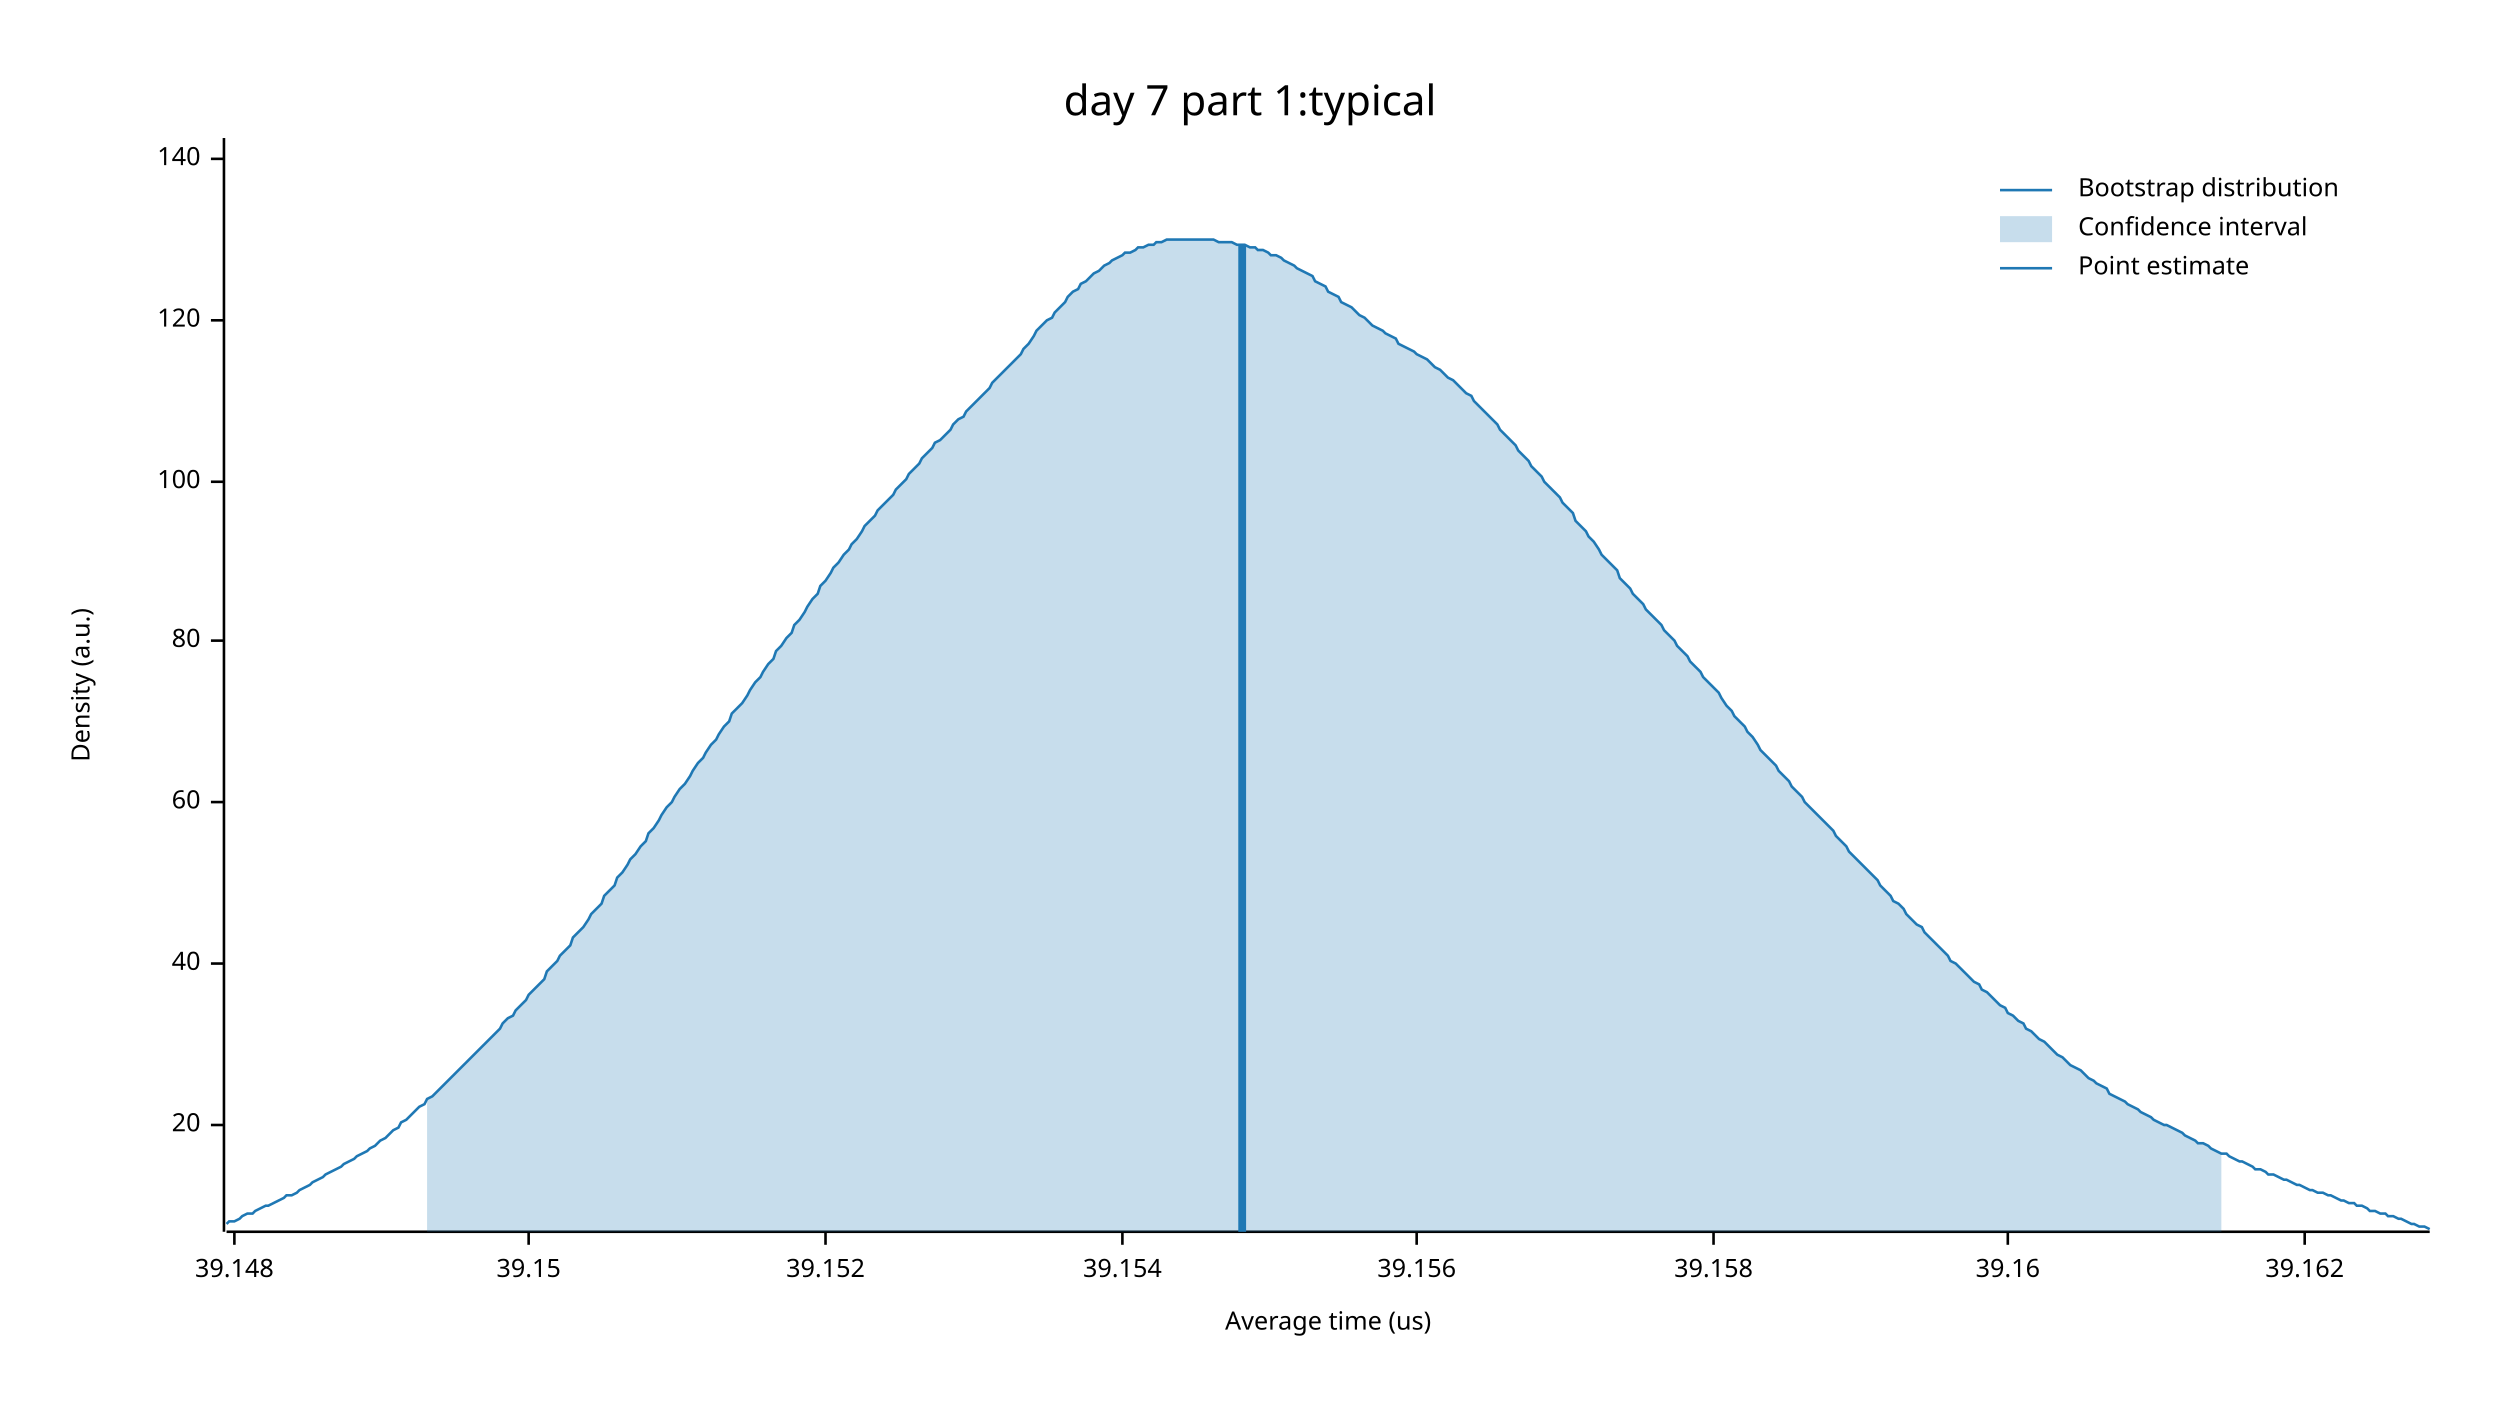
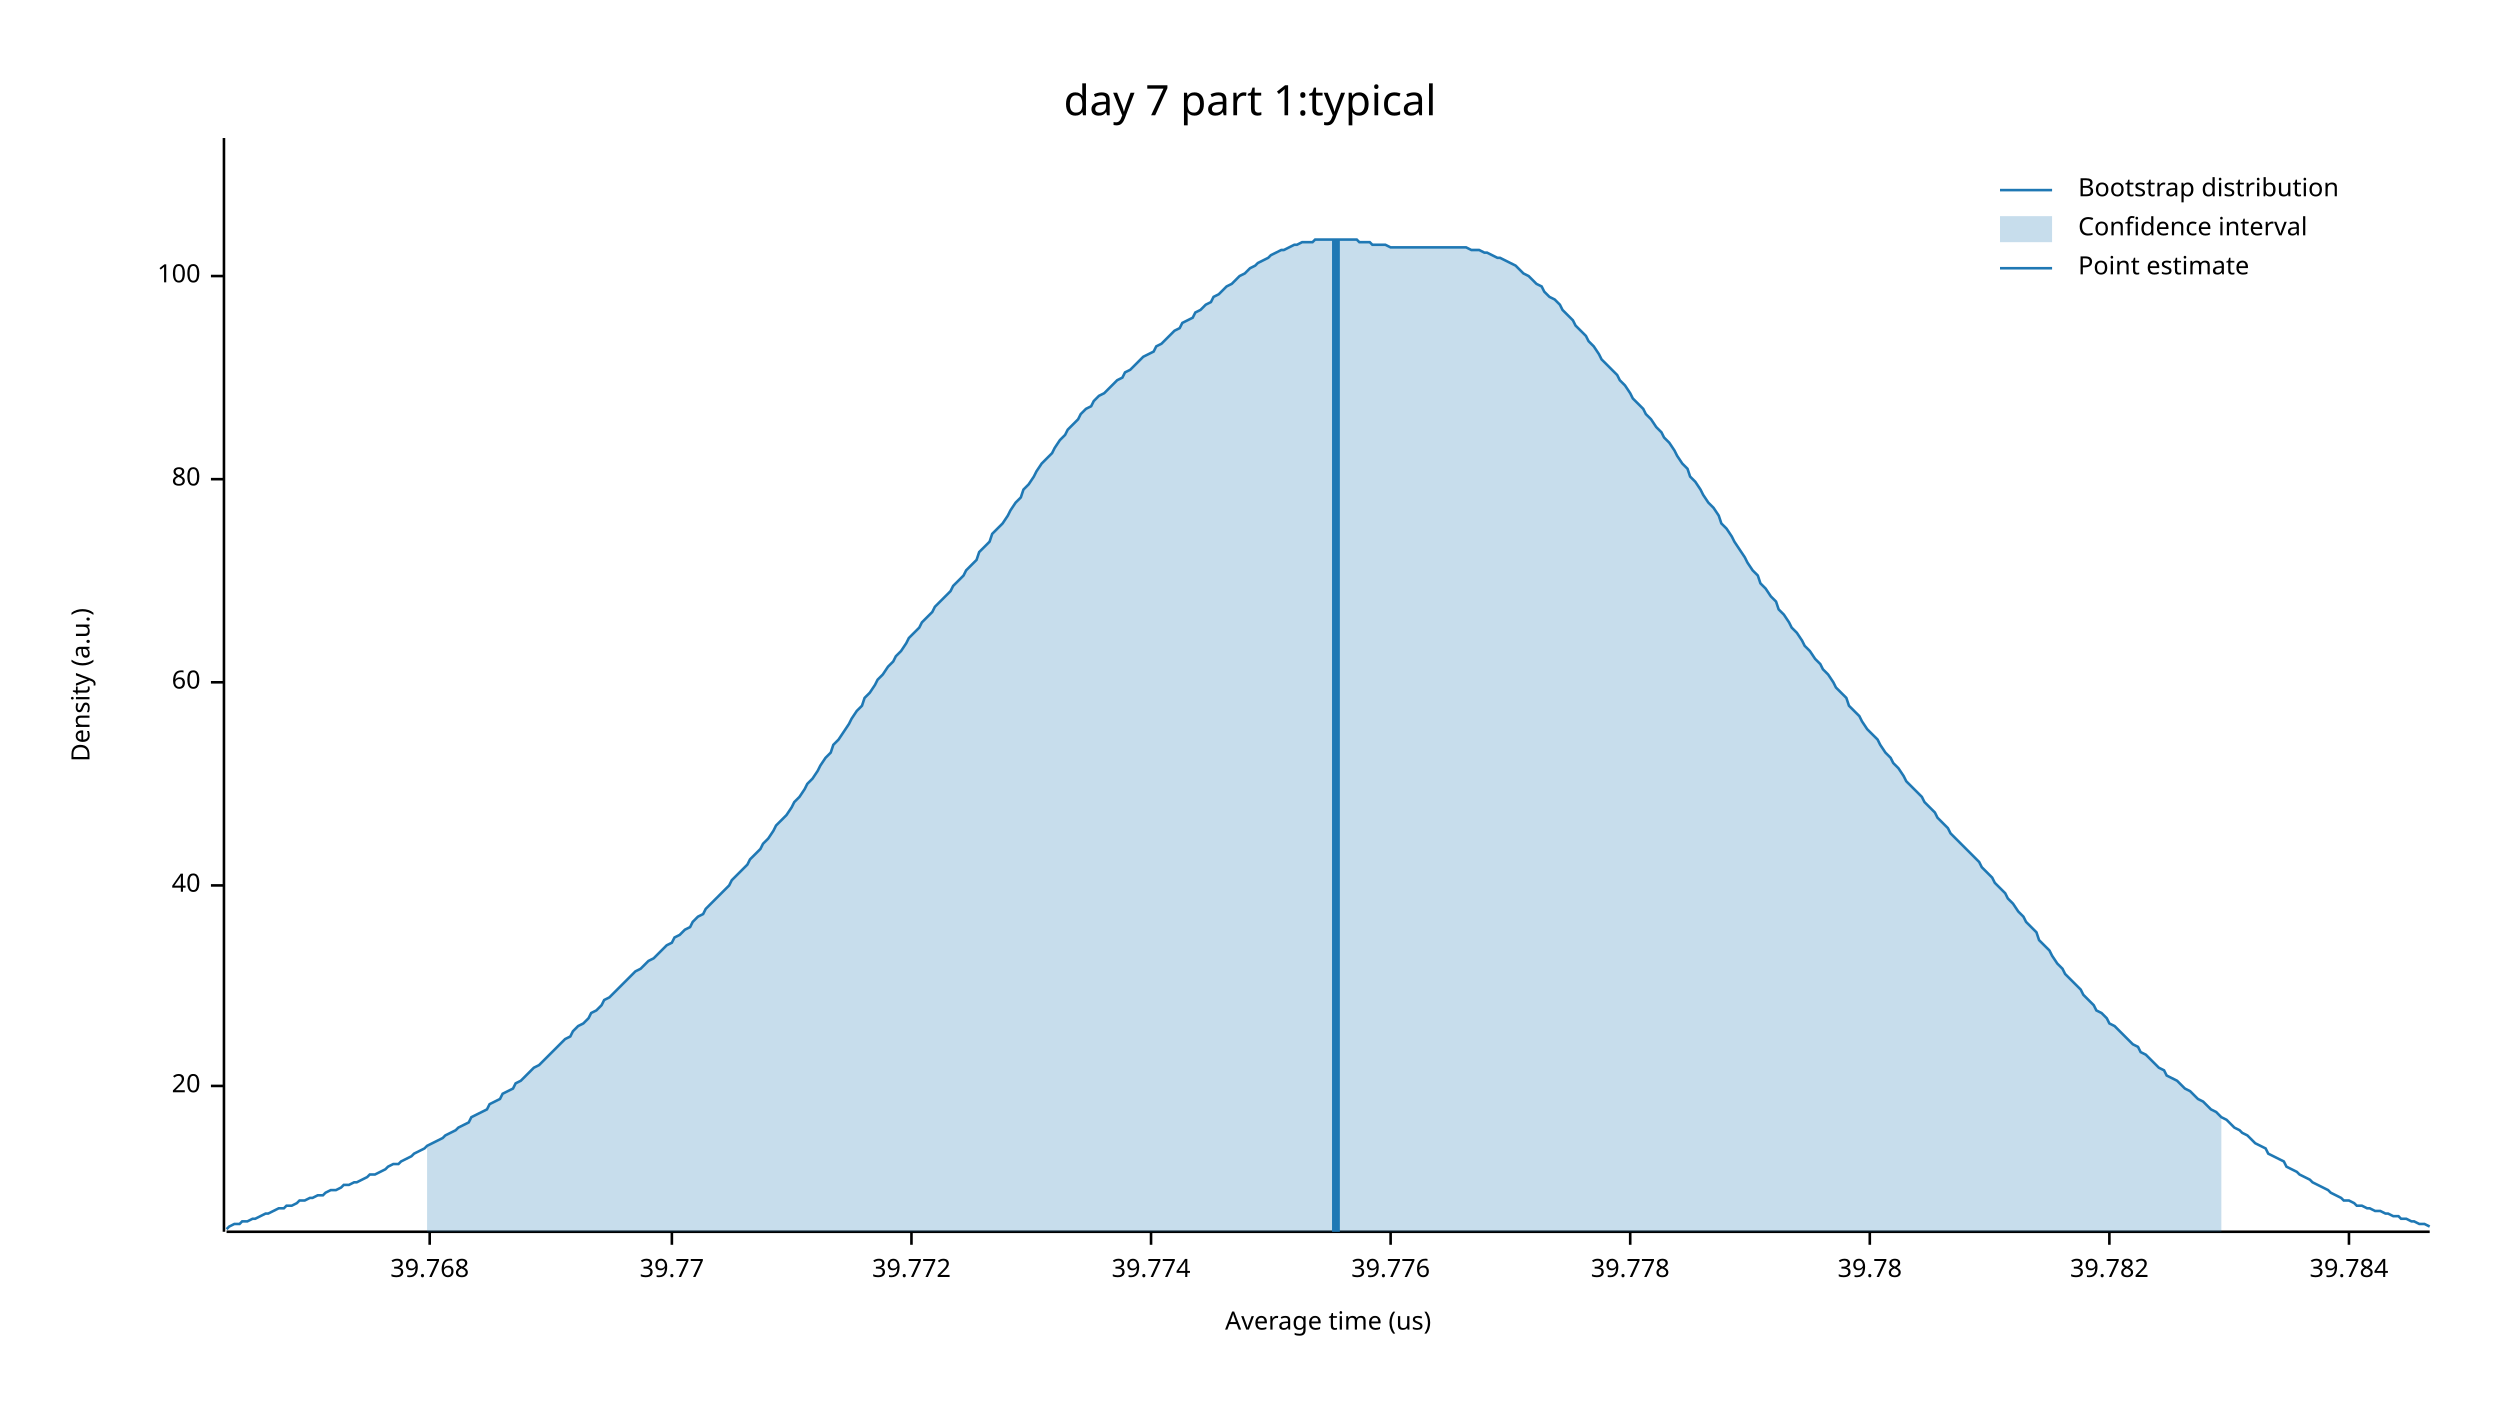
<svg xmlns="http://www.w3.org/2000/svg" width="960" height="540" viewBox="0 0 960 540">
  <text x="480" y="32" dy="0.76em" text-anchor="middle" font-family="sans-serif" font-size="16.129" opacity="1" fill="#000000">
day 7 part 1:typical
</text>
  <text x="27" y="263" dy="0.76em" text-anchor="middle" font-family="sans-serif" font-size="9.677" opacity="1" fill="#000000" transform="rotate(270, 27, 263)">
Density (a.u.)
</text>
  <text x="510" y="513" dy="-0.5ex" text-anchor="middle" font-family="sans-serif" font-size="9.677" opacity="1" fill="#000000">
Average time (us)
</text>
  <polyline fill="none" opacity="1" stroke="#000000" stroke-width="1" points="86,53 86,473 " />
-   <text x="77" y="432" dy="0.5ex" text-anchor="end" font-family="sans-serif" font-size="9.677" opacity="1" fill="#000000">
+   <text x="77" y="417" dy="0.5ex" text-anchor="end" font-family="sans-serif" font-size="9.677" opacity="1" fill="#000000">
20
</text>
-   <polyline fill="none" opacity="1" stroke="#000000" stroke-width="1" points="81,432 86,432 " />
-   <text x="77" y="370" dy="0.5ex" text-anchor="end" font-family="sans-serif" font-size="9.677" opacity="1" fill="#000000">
+   <polyline fill="none" opacity="1" stroke="#000000" stroke-width="1" points="81,417 86,417 " />
+   <text x="77" y="340" dy="0.5ex" text-anchor="end" font-family="sans-serif" font-size="9.677" opacity="1" fill="#000000">
40
</text>
-   <polyline fill="none" opacity="1" stroke="#000000" stroke-width="1" points="81,370 86,370 " />
-   <text x="77" y="308" dy="0.5ex" text-anchor="end" font-family="sans-serif" font-size="9.677" opacity="1" fill="#000000">
+   <polyline fill="none" opacity="1" stroke="#000000" stroke-width="1" points="81,340 86,340 " />
+   <text x="77" y="262" dy="0.5ex" text-anchor="end" font-family="sans-serif" font-size="9.677" opacity="1" fill="#000000">
60
</text>
-   <polyline fill="none" opacity="1" stroke="#000000" stroke-width="1" points="81,308 86,308 " />
-   <text x="77" y="246" dy="0.5ex" text-anchor="end" font-family="sans-serif" font-size="9.677" opacity="1" fill="#000000">
+   <polyline fill="none" opacity="1" stroke="#000000" stroke-width="1" points="81,262 86,262 " />
+   <text x="77" y="184" dy="0.5ex" text-anchor="end" font-family="sans-serif" font-size="9.677" opacity="1" fill="#000000">
80
</text>
-   <polyline fill="none" opacity="1" stroke="#000000" stroke-width="1" points="81,246 86,246 " />
-   <text x="77" y="185" dy="0.5ex" text-anchor="end" font-family="sans-serif" font-size="9.677" opacity="1" fill="#000000">
+   <polyline fill="none" opacity="1" stroke="#000000" stroke-width="1" points="81,184 86,184 " />
+   <text x="77" y="106" dy="0.5ex" text-anchor="end" font-family="sans-serif" font-size="9.677" opacity="1" fill="#000000">
100
</text>
-   <polyline fill="none" opacity="1" stroke="#000000" stroke-width="1" points="81,185 86,185 " />
-   <text x="77" y="123" dy="0.5ex" text-anchor="end" font-family="sans-serif" font-size="9.677" opacity="1" fill="#000000">
- 120
+   <polyline fill="none" opacity="1" stroke="#000000" stroke-width="1" points="81,106 86,106 " />
+   <polyline fill="none" opacity="1" stroke="#000000" stroke-width="1" points="87,473 933,473 " />
+   <text x="165" y="483" dy="0.76em" text-anchor="middle" font-family="sans-serif" font-size="9.677" opacity="1" fill="#000000">
+ 39.768
</text>
-   <polyline fill="none" opacity="1" stroke="#000000" stroke-width="1" points="81,123 86,123 " />
-   <text x="77" y="61" dy="0.5ex" text-anchor="end" font-family="sans-serif" font-size="9.677" opacity="1" fill="#000000">
- 140
+   <polyline fill="none" opacity="1" stroke="#000000" stroke-width="1" points="165,473 165,478 " />
+   <text x="258" y="483" dy="0.76em" text-anchor="middle" font-family="sans-serif" font-size="9.677" opacity="1" fill="#000000">
+ 39.77
</text>
-   <polyline fill="none" opacity="1" stroke="#000000" stroke-width="1" points="81,61 86,61 " />
-   <polyline fill="none" opacity="1" stroke="#000000" stroke-width="1" points="87,473 933,473 " />
-   <text x="90" y="483" dy="0.76em" text-anchor="middle" font-family="sans-serif" font-size="9.677" opacity="1" fill="#000000">
- 39.148
+   <polyline fill="none" opacity="1" stroke="#000000" stroke-width="1" points="258,473 258,478 " />
+   <text x="350" y="483" dy="0.76em" text-anchor="middle" font-family="sans-serif" font-size="9.677" opacity="1" fill="#000000">
+ 39.772
</text>
-   <polyline fill="none" opacity="1" stroke="#000000" stroke-width="1" points="90,473 90,478 " />
-   <text x="203" y="483" dy="0.76em" text-anchor="middle" font-family="sans-serif" font-size="9.677" opacity="1" fill="#000000">
- 39.15
+   <polyline fill="none" opacity="1" stroke="#000000" stroke-width="1" points="350,473 350,478 " />
+   <text x="442" y="483" dy="0.76em" text-anchor="middle" font-family="sans-serif" font-size="9.677" opacity="1" fill="#000000">
+ 39.774
</text>
-   <polyline fill="none" opacity="1" stroke="#000000" stroke-width="1" points="203,473 203,478 " />
-   <text x="317" y="483" dy="0.76em" text-anchor="middle" font-family="sans-serif" font-size="9.677" opacity="1" fill="#000000">
- 39.152
+   <polyline fill="none" opacity="1" stroke="#000000" stroke-width="1" points="442,473 442,478 " />
+   <text x="534" y="483" dy="0.76em" text-anchor="middle" font-family="sans-serif" font-size="9.677" opacity="1" fill="#000000">
+ 39.776
</text>
-   <polyline fill="none" opacity="1" stroke="#000000" stroke-width="1" points="317,473 317,478 " />
-   <text x="431" y="483" dy="0.76em" text-anchor="middle" font-family="sans-serif" font-size="9.677" opacity="1" fill="#000000">
- 39.154
+   <polyline fill="none" opacity="1" stroke="#000000" stroke-width="1" points="534,473 534,478 " />
+   <text x="626" y="483" dy="0.76em" text-anchor="middle" font-family="sans-serif" font-size="9.677" opacity="1" fill="#000000">
+ 39.778
</text>
-   <polyline fill="none" opacity="1" stroke="#000000" stroke-width="1" points="431,473 431,478 " />
-   <text x="544" y="483" dy="0.76em" text-anchor="middle" font-family="sans-serif" font-size="9.677" opacity="1" fill="#000000">
- 39.156
+   <polyline fill="none" opacity="1" stroke="#000000" stroke-width="1" points="626,473 626,478 " />
+   <text x="718" y="483" dy="0.76em" text-anchor="middle" font-family="sans-serif" font-size="9.677" opacity="1" fill="#000000">
+ 39.78
</text>
-   <polyline fill="none" opacity="1" stroke="#000000" stroke-width="1" points="544,473 544,478 " />
-   <text x="658" y="483" dy="0.76em" text-anchor="middle" font-family="sans-serif" font-size="9.677" opacity="1" fill="#000000">
- 39.158
+   <polyline fill="none" opacity="1" stroke="#000000" stroke-width="1" points="718,473 718,478 " />
+   <text x="810" y="483" dy="0.76em" text-anchor="middle" font-family="sans-serif" font-size="9.677" opacity="1" fill="#000000">
+ 39.782
</text>
-   <polyline fill="none" opacity="1" stroke="#000000" stroke-width="1" points="658,473 658,478 " />
-   <text x="771" y="483" dy="0.76em" text-anchor="middle" font-family="sans-serif" font-size="9.677" opacity="1" fill="#000000">
- 39.16
+   <polyline fill="none" opacity="1" stroke="#000000" stroke-width="1" points="810,473 810,478 " />
+   <text x="902" y="483" dy="0.76em" text-anchor="middle" font-family="sans-serif" font-size="9.677" opacity="1" fill="#000000">
+ 39.784
</text>
-   <polyline fill="none" opacity="1" stroke="#000000" stroke-width="1" points="771,473 771,478 " />
-   <text x="885" y="483" dy="0.76em" text-anchor="middle" font-family="sans-serif" font-size="9.677" opacity="1" fill="#000000">
- 39.162
- </text>
-   <polyline fill="none" opacity="1" stroke="#000000" stroke-width="1" points="885,473 885,478 " />
-   <polyline fill="none" opacity="1" stroke="#1F78B4" stroke-width="1" points="87,470 88,469 90,469 92,468 93,467 95,466 97,466 98,465 100,464 102,463 103,463 105,462 107,461 109,460 110,459 112,459 114,458 115,457 117,456 119,455 120,454 122,453 124,452 125,451 127,450 129,449 131,448 132,447 134,446 136,445 137,444 139,443 141,442 142,441 144,440 146,438 148,437 149,436 151,434 153,433 154,431 156,430 158,428 159,427 161,425 163,424 164,422 166,421 168,419 170,417 171,416 173,414 175,412 176,411 178,409 180,407 181,406 183,404 185,402 187,400 188,399 190,397 192,395 193,393 195,391 197,390 198,388 200,386 202,384 203,382 205,380 207,378 209,376 210,373 212,371 214,369 215,367 217,365 219,363 220,360 222,358 224,356 226,353 227,351 229,349 231,347 232,344 234,342 236,340 237,337 239,335 241,332 242,330 244,328 246,325 248,323 249,320 251,318 253,315 254,313 256,310 258,308 259,306 261,303 263,301 265,298 266,296 268,293 270,291 271,289 273,286 275,284 276,282 278,279 280,277 281,274 283,272 285,270 287,267 288,265 290,262 292,260 293,258 295,255 297,253 298,250 300,248 302,245 304,243 305,240 307,238 309,235 310,233 312,230 314,228 315,225 317,223 319,220 320,218 322,216 324,213 326,211 327,209 329,207 331,204 332,202 334,200 336,198 337,196 339,194 341,192 343,190 344,188 346,186 348,184 349,182 351,180 353,178 354,176 356,174 358,172 359,170 361,169 363,167 365,165 366,163 368,161 370,160 371,158 373,156 375,154 376,153 378,151 380,149 381,147 383,145 385,143 387,141 388,140 390,138 392,136 393,134 395,132 397,129 398,127 400,125 402,123 404,122 405,120 407,118 409,116 410,114 412,112 414,111 415,109 417,108 419,106 420,105 422,104 424,102 426,101 427,100 429,99 431,98 432,97 434,97 436,96 437,95 439,95 441,94 443,94 444,93 446,93 448,92 449,92 451,92 453,92 454,92 456,92 458,92 459,92 461,92 463,92 465,92 466,92 468,93 470,93 471,93 473,93 475,94 476,94 478,94 480,95 482,95 483,96 485,96 487,97 488,98 490,98 492,99 493,100 495,101 497,102 498,103 500,104 502,105 504,106 505,108 507,109 509,110 510,112 512,113 514,114 515,116 517,117 519,118 521,120 522,121 524,122 526,124 527,125 529,126 531,127 532,128 534,129 536,130 537,132 539,133 541,134 543,135 544,136 546,137 548,138 549,139 551,141 553,142 554,143 556,145 558,146 560,148 561,149 563,151 565,152 566,154 568,156 570,158 571,159 573,161 575,163 576,165 578,167 580,169 582,171 583,173 585,175 587,177 588,179 590,181 592,183 593,185 595,187 597,189 599,191 600,193 602,195 604,197 605,200 607,202 609,204 610,206 612,208 614,211 615,213 617,215 619,217 621,219 622,222 624,224 626,226 627,228 629,230 631,232 632,234 634,236 636,238 638,240 639,242 641,244 643,246 644,248 646,250 648,252 649,254 651,256 653,258 654,260 656,262 658,264 660,266 661,268 663,271 665,273 666,275 668,277 670,279 671,281 673,283 675,286 676,288 678,290 680,292 682,294 683,296 685,298 687,300 688,302 690,304 692,306 693,308 695,310 697,312 699,314 700,315 702,317 704,319 705,321 707,323 709,325 710,327 712,329 714,331 715,332 717,334 719,336 721,338 722,340 724,342 726,344 727,346 729,347 731,349 732,351 734,353 736,355 738,356 739,358 741,360 743,362 744,363 746,365 748,367 749,369 751,370 753,372 754,373 756,375 758,377 760,378 761,380 763,381 765,383 766,384 768,386 770,387 771,389 773,390 775,392 777,393 778,395 780,396 782,398 783,399 785,400 787,402 788,403 790,405 792,406 793,407 795,409 797,410 799,411 800,412 802,414 804,415 805,416 807,417 809,418 810,420 812,421 814,422 816,423 817,424 819,425 821,426 822,427 824,428 826,429 827,430 829,431 831,432 832,432 834,433 836,434 838,435 839,436 841,437 843,438 844,439 846,439 848,440 849,441 851,442 853,443 855,443 856,444 858,445 860,446 861,446 863,447 865,448 866,449 868,449 870,450 871,451 873,451 875,452 877,453 878,453 880,454 882,455 883,455 885,456 887,457 888,457 890,458 892,458 894,459 895,459 897,460 899,461 900,461 902,462 904,462 905,463 907,463 909,464 910,465 912,465 914,466 916,466 917,467 919,467 921,468 922,468 924,469 926,470 927,470 929,471 931,471 933,472 " />
-   <polygon opacity="0.25" fill="#1F78B4" points="164,422 166,421 168,419 170,417 171,416 173,414 175,412 176,411 178,409 180,407 181,406 183,404 185,402 187,400 188,399 190,397 192,395 193,393 195,391 197,390 198,388 200,386 202,384 203,382 205,380 207,378 209,376 210,373 212,371 214,369 215,367 217,365 219,363 220,360 222,358 224,356 226,353 227,351 229,349 231,347 232,344 234,342 236,340 237,337 239,335 241,332 242,330 244,328 246,325 248,323 249,320 251,318 253,315 254,313 256,310 258,308 259,306 261,303 263,301 265,298 266,296 268,293 270,291 271,289 273,286 275,284 276,282 278,279 280,277 281,274 283,272 285,270 287,267 288,265 290,262 292,260 293,258 295,255 297,253 298,250 300,248 302,245 304,243 305,240 307,238 309,235 310,233 312,230 314,228 315,225 317,223 319,220 320,218 322,216 324,213 326,211 327,209 329,207 331,204 332,202 334,200 336,198 337,196 339,194 341,192 343,190 344,188 346,186 348,184 349,182 351,180 353,178 354,176 356,174 358,172 359,170 361,169 363,167 365,165 366,163 368,161 370,160 371,158 373,156 375,154 376,153 378,151 380,149 381,147 383,145 385,143 387,141 388,140 390,138 392,136 393,134 395,132 397,129 398,127 400,125 402,123 404,122 405,120 407,118 409,116 410,114 412,112 414,111 415,109 417,108 419,106 420,105 422,104 424,102 426,101 427,100 429,99 431,98 432,97 434,97 436,96 437,95 439,95 441,94 443,94 444,93 446,93 448,92 449,92 451,92 453,92 454,92 456,92 458,92 459,92 461,92 463,92 465,92 466,92 468,93 470,93 471,93 473,93 475,94 476,94 478,94 480,95 482,95 483,96 485,96 487,97 488,98 490,98 492,99 493,100 495,101 497,102 498,103 500,104 502,105 504,106 505,108 507,109 509,110 510,112 512,113 514,114 515,116 517,117 519,118 521,120 522,121 524,122 526,124 527,125 529,126 531,127 532,128 534,129 536,130 537,132 539,133 541,134 543,135 544,136 546,137 548,138 549,139 551,141 553,142 554,143 556,145 558,146 560,148 561,149 563,151 565,152 566,154 568,156 570,158 571,159 573,161 575,163 576,165 578,167 580,169 582,171 583,173 585,175 587,177 588,179 590,181 592,183 593,185 595,187 597,189 599,191 600,193 602,195 604,197 605,200 607,202 609,204 610,206 612,208 614,211 615,213 617,215 619,217 621,219 622,222 624,224 626,226 627,228 629,230 631,232 632,234 634,236 636,238 638,240 639,242 641,244 643,246 644,248 646,250 648,252 649,254 651,256 653,258 654,260 656,262 658,264 660,266 661,268 663,271 665,273 666,275 668,277 670,279 671,281 673,283 675,286 676,288 678,290 680,292 682,294 683,296 685,298 687,300 688,302 690,304 692,306 693,308 695,310 697,312 699,314 700,315 702,317 704,319 705,321 707,323 709,325 710,327 712,329 714,331 715,332 717,334 719,336 721,338 722,340 724,342 726,344 727,346 729,347 731,349 732,351 734,353 736,355 738,356 739,358 741,360 743,362 744,363 746,365 748,367 749,369 751,370 753,372 754,373 756,375 758,377 760,378 761,380 763,381 765,383 766,384 768,386 770,387 771,389 773,390 775,392 777,393 778,395 780,396 782,398 783,399 785,400 787,402 788,403 790,405 792,406 793,407 795,409 797,410 799,411 800,412 802,414 804,415 805,416 807,417 809,418 810,420 812,421 814,422 816,423 817,424 819,425 821,426 822,427 824,428 826,429 827,430 829,431 831,432 832,432 834,433 836,434 838,435 839,436 841,437 843,438 844,439 846,439 848,440 849,441 851,442 853,443 853,473 164,473 " />
-   <polyline fill="none" opacity="1" stroke="#1F78B4" stroke-width="3" points="477,473 477,94 " />
+   <polyline fill="none" opacity="1" stroke="#000000" stroke-width="1" points="902,473 902,478 " />
+   <polyline fill="none" opacity="1" stroke="#1F78B4" stroke-width="1" points="87,472 88,471 90,470 92,470 93,469 95,469 97,468 98,468 100,467 102,466 103,466 105,465 107,464 109,464 110,463 112,463 114,462 115,461 117,461 119,460 120,460 122,459 124,459 125,458 127,457 129,457 131,456 132,455 134,455 136,454 137,454 139,453 141,452 142,451 144,451 146,450 148,449 149,448 151,447 153,447 154,446 156,445 158,444 159,443 161,442 163,441 164,440 166,439 168,438 170,437 171,436 173,435 175,434 176,433 178,432 180,431 181,429 183,428 185,427 187,426 188,424 190,423 192,422 193,420 195,419 197,418 198,416 200,415 202,413 203,412 205,410 207,409 209,407 210,406 212,404 214,402 215,401 217,399 219,398 220,396 222,394 224,393 226,391 227,389 229,388 231,386 232,384 234,383 236,381 237,380 239,378 241,376 242,375 244,373 246,372 248,370 249,369 251,368 253,366 254,365 256,363 258,362 259,360 261,359 263,357 265,356 266,354 268,352 270,351 271,349 273,347 275,345 276,344 278,342 280,340 281,338 283,336 285,334 287,332 288,330 290,328 292,326 293,324 295,322 297,319 298,317 300,315 302,313 304,310 305,308 307,306 309,303 310,301 312,299 314,296 315,294 317,291 319,289 320,286 322,284 324,281 326,278 327,276 329,273 331,271 332,268 334,266 336,263 337,261 339,259 341,256 343,254 344,252 346,250 348,247 349,245 351,243 353,241 354,239 356,237 358,235 359,233 361,231 363,229 365,227 366,225 368,223 370,221 371,219 373,217 375,215 376,212 378,210 380,208 381,205 383,203 385,201 387,198 388,196 390,193 392,191 393,188 395,186 397,183 398,181 400,178 402,176 404,174 405,172 407,169 409,167 410,165 412,163 414,161 415,159 417,157 419,156 420,154 422,152 424,151 426,149 427,148 429,146 431,145 432,143 434,142 436,140 437,139 439,137 441,136 443,135 444,133 446,132 448,130 449,129 451,127 453,126 454,124 456,123 458,122 459,120 461,119 463,117 465,116 466,114 468,113 470,111 471,110 473,109 475,107 476,106 478,105 480,103 482,102 483,101 485,100 487,99 488,98 490,97 492,96 493,96 495,95 497,94 498,94 500,93 502,93 504,93 505,92 507,92 509,92 510,92 512,92 514,92 515,92 517,92 519,92 521,92 522,93 524,93 526,93 527,94 529,94 531,94 532,94 534,95 536,95 537,95 539,95 541,95 543,95 544,95 546,95 548,95 549,95 551,95 553,95 554,95 556,95 558,95 560,95 561,95 563,95 565,96 566,96 568,96 570,97 571,97 573,98 575,99 576,99 578,100 580,101 582,102 583,103 585,105 587,106 588,107 590,109 592,110 593,112 595,114 597,115 599,117 600,119 602,121 604,123 605,125 607,127 609,129 610,131 612,133 614,136 615,138 617,140 619,142 621,144 622,146 624,148 626,151 627,153 629,155 631,157 632,159 634,161 636,164 638,166 639,168 641,170 643,173 644,175 646,178 648,180 649,183 651,185 653,188 654,190 656,193 658,195 660,198 661,201 663,203 665,206 666,208 668,211 670,214 671,216 673,219 675,221 676,224 678,226 680,229 682,231 683,234 685,236 687,239 688,241 690,243 692,246 693,248 695,250 697,253 699,255 700,257 702,259 704,262 705,264 707,266 709,268 710,271 712,273 714,275 715,277 717,280 719,282 721,284 722,286 724,289 726,291 727,293 729,295 731,298 732,300 734,302 736,304 738,306 739,308 741,310 743,312 744,314 746,316 748,318 749,320 751,322 753,324 754,325 756,327 758,329 760,331 761,333 763,335 765,337 766,339 768,341 770,343 771,345 773,347 775,350 777,352 778,354 780,356 782,358 783,361 785,363 787,365 788,367 790,370 792,372 793,374 795,376 797,378 799,380 800,382 802,384 804,386 805,388 807,389 809,391 810,393 812,394 814,396 816,398 817,399 819,401 821,402 822,404 824,405 826,407 827,408 829,410 831,411 832,413 834,414 836,415 838,417 839,418 841,419 843,421 844,422 846,423 848,425 849,426 851,427 853,429 855,430 856,431 858,433 860,434 861,435 863,436 865,438 866,439 868,440 870,441 871,443 873,444 875,445 877,446 878,448 880,449 882,450 883,451 885,452 887,453 888,454 890,455 892,456 894,457 895,458 897,459 899,460 900,461 902,461 904,462 905,463 907,463 909,464 910,464 912,465 914,465 916,466 917,466 919,467 921,467 922,468 924,468 926,469 927,469 929,470 931,470 933,471 " />
+   <polygon opacity="0.25" fill="#1F78B4" points="164,440 166,439 168,438 170,437 171,436 173,435 175,434 176,433 178,432 180,431 181,429 183,428 185,427 187,426 188,424 190,423 192,422 193,420 195,419 197,418 198,416 200,415 202,413 203,412 205,410 207,409 209,407 210,406 212,404 214,402 215,401 217,399 219,398 220,396 222,394 224,393 226,391 227,389 229,388 231,386 232,384 234,383 236,381 237,380 239,378 241,376 242,375 244,373 246,372 248,370 249,369 251,368 253,366 254,365 256,363 258,362 259,360 261,359 263,357 265,356 266,354 268,352 270,351 271,349 273,347 275,345 276,344 278,342 280,340 281,338 283,336 285,334 287,332 288,330 290,328 292,326 293,324 295,322 297,319 298,317 300,315 302,313 304,310 305,308 307,306 309,303 310,301 312,299 314,296 315,294 317,291 319,289 320,286 322,284 324,281 326,278 327,276 329,273 331,271 332,268 334,266 336,263 337,261 339,259 341,256 343,254 344,252 346,250 348,247 349,245 351,243 353,241 354,239 356,237 358,235 359,233 361,231 363,229 365,227 366,225 368,223 370,221 371,219 373,217 375,215 376,212 378,210 380,208 381,205 383,203 385,201 387,198 388,196 390,193 392,191 393,188 395,186 397,183 398,181 400,178 402,176 404,174 405,172 407,169 409,167 410,165 412,163 414,161 415,159 417,157 419,156 420,154 422,152 424,151 426,149 427,148 429,146 431,145 432,143 434,142 436,140 437,139 439,137 441,136 443,135 444,133 446,132 448,130 449,129 451,127 453,126 454,124 456,123 458,122 459,120 461,119 463,117 465,116 466,114 468,113 470,111 471,110 473,109 475,107 476,106 478,105 480,103 482,102 483,101 485,100 487,99 488,98 490,97 492,96 493,96 495,95 497,94 498,94 500,93 502,93 504,93 505,92 507,92 509,92 510,92 512,92 514,92 515,92 517,92 519,92 521,92 522,93 524,93 526,93 527,94 529,94 531,94 532,94 534,95 536,95 537,95 539,95 541,95 543,95 544,95 546,95 548,95 549,95 551,95 553,95 554,95 556,95 558,95 560,95 561,95 563,95 565,96 566,96 568,96 570,97 571,97 573,98 575,99 576,99 578,100 580,101 582,102 583,103 585,105 587,106 588,107 590,109 592,110 593,112 595,114 597,115 599,117 600,119 602,121 604,123 605,125 607,127 609,129 610,131 612,133 614,136 615,138 617,140 619,142 621,144 622,146 624,148 626,151 627,153 629,155 631,157 632,159 634,161 636,164 638,166 639,168 641,170 643,173 644,175 646,178 648,180 649,183 651,185 653,188 654,190 656,193 658,195 660,198 661,201 663,203 665,206 666,208 668,211 670,214 671,216 673,219 675,221 676,224 678,226 680,229 682,231 683,234 685,236 687,239 688,241 690,243 692,246 693,248 695,250 697,253 699,255 700,257 702,259 704,262 705,264 707,266 709,268 710,271 712,273 714,275 715,277 717,280 719,282 721,284 722,286 724,289 726,291 727,293 729,295 731,298 732,300 734,302 736,304 738,306 739,308 741,310 743,312 744,314 746,316 748,318 749,320 751,322 753,324 754,325 756,327 758,329 760,331 761,333 763,335 765,337 766,339 768,341 770,343 771,345 773,347 775,350 777,352 778,354 780,356 782,358 783,361 785,363 787,365 788,367 790,370 792,372 793,374 795,376 797,378 799,380 800,382 802,384 804,386 805,388 807,389 809,391 810,393 812,394 814,396 816,398 817,399 819,401 821,402 822,404 824,405 826,407 827,408 829,410 831,411 832,413 834,414 836,415 838,417 839,418 841,419 843,421 844,422 846,423 848,425 849,426 851,427 853,429 853,473 164,473 " />
+   <polyline fill="none" opacity="1" stroke="#1F78B4" stroke-width="3" points="513,473 513,92 " />
  <text x="798" y="68" dy="0.76em" text-anchor="start" font-family="sans-serif" font-size="9.677" opacity="1" fill="#000000">
Bootstrap distribution
</text>
  <text x="798" y="83" dy="0.76em" text-anchor="start" font-family="sans-serif" font-size="9.677" opacity="1" fill="#000000">
Confidence interval
</text>
  <text x="798" y="98" dy="0.76em" text-anchor="start" font-family="sans-serif" font-size="9.677" opacity="1" fill="#000000">
Point estimate
</text>
  <polyline fill="none" opacity="1" stroke="#1F78B4" stroke-width="1" points="768,73 788,73 " />
  <rect x="768" y="83" width="20" height="10" opacity="0.25" fill="#1F78B4" stroke="none" />
  <polyline fill="none" opacity="1" stroke="#1F78B4" stroke-width="1" points="768,103 788,103 " />
</svg>
